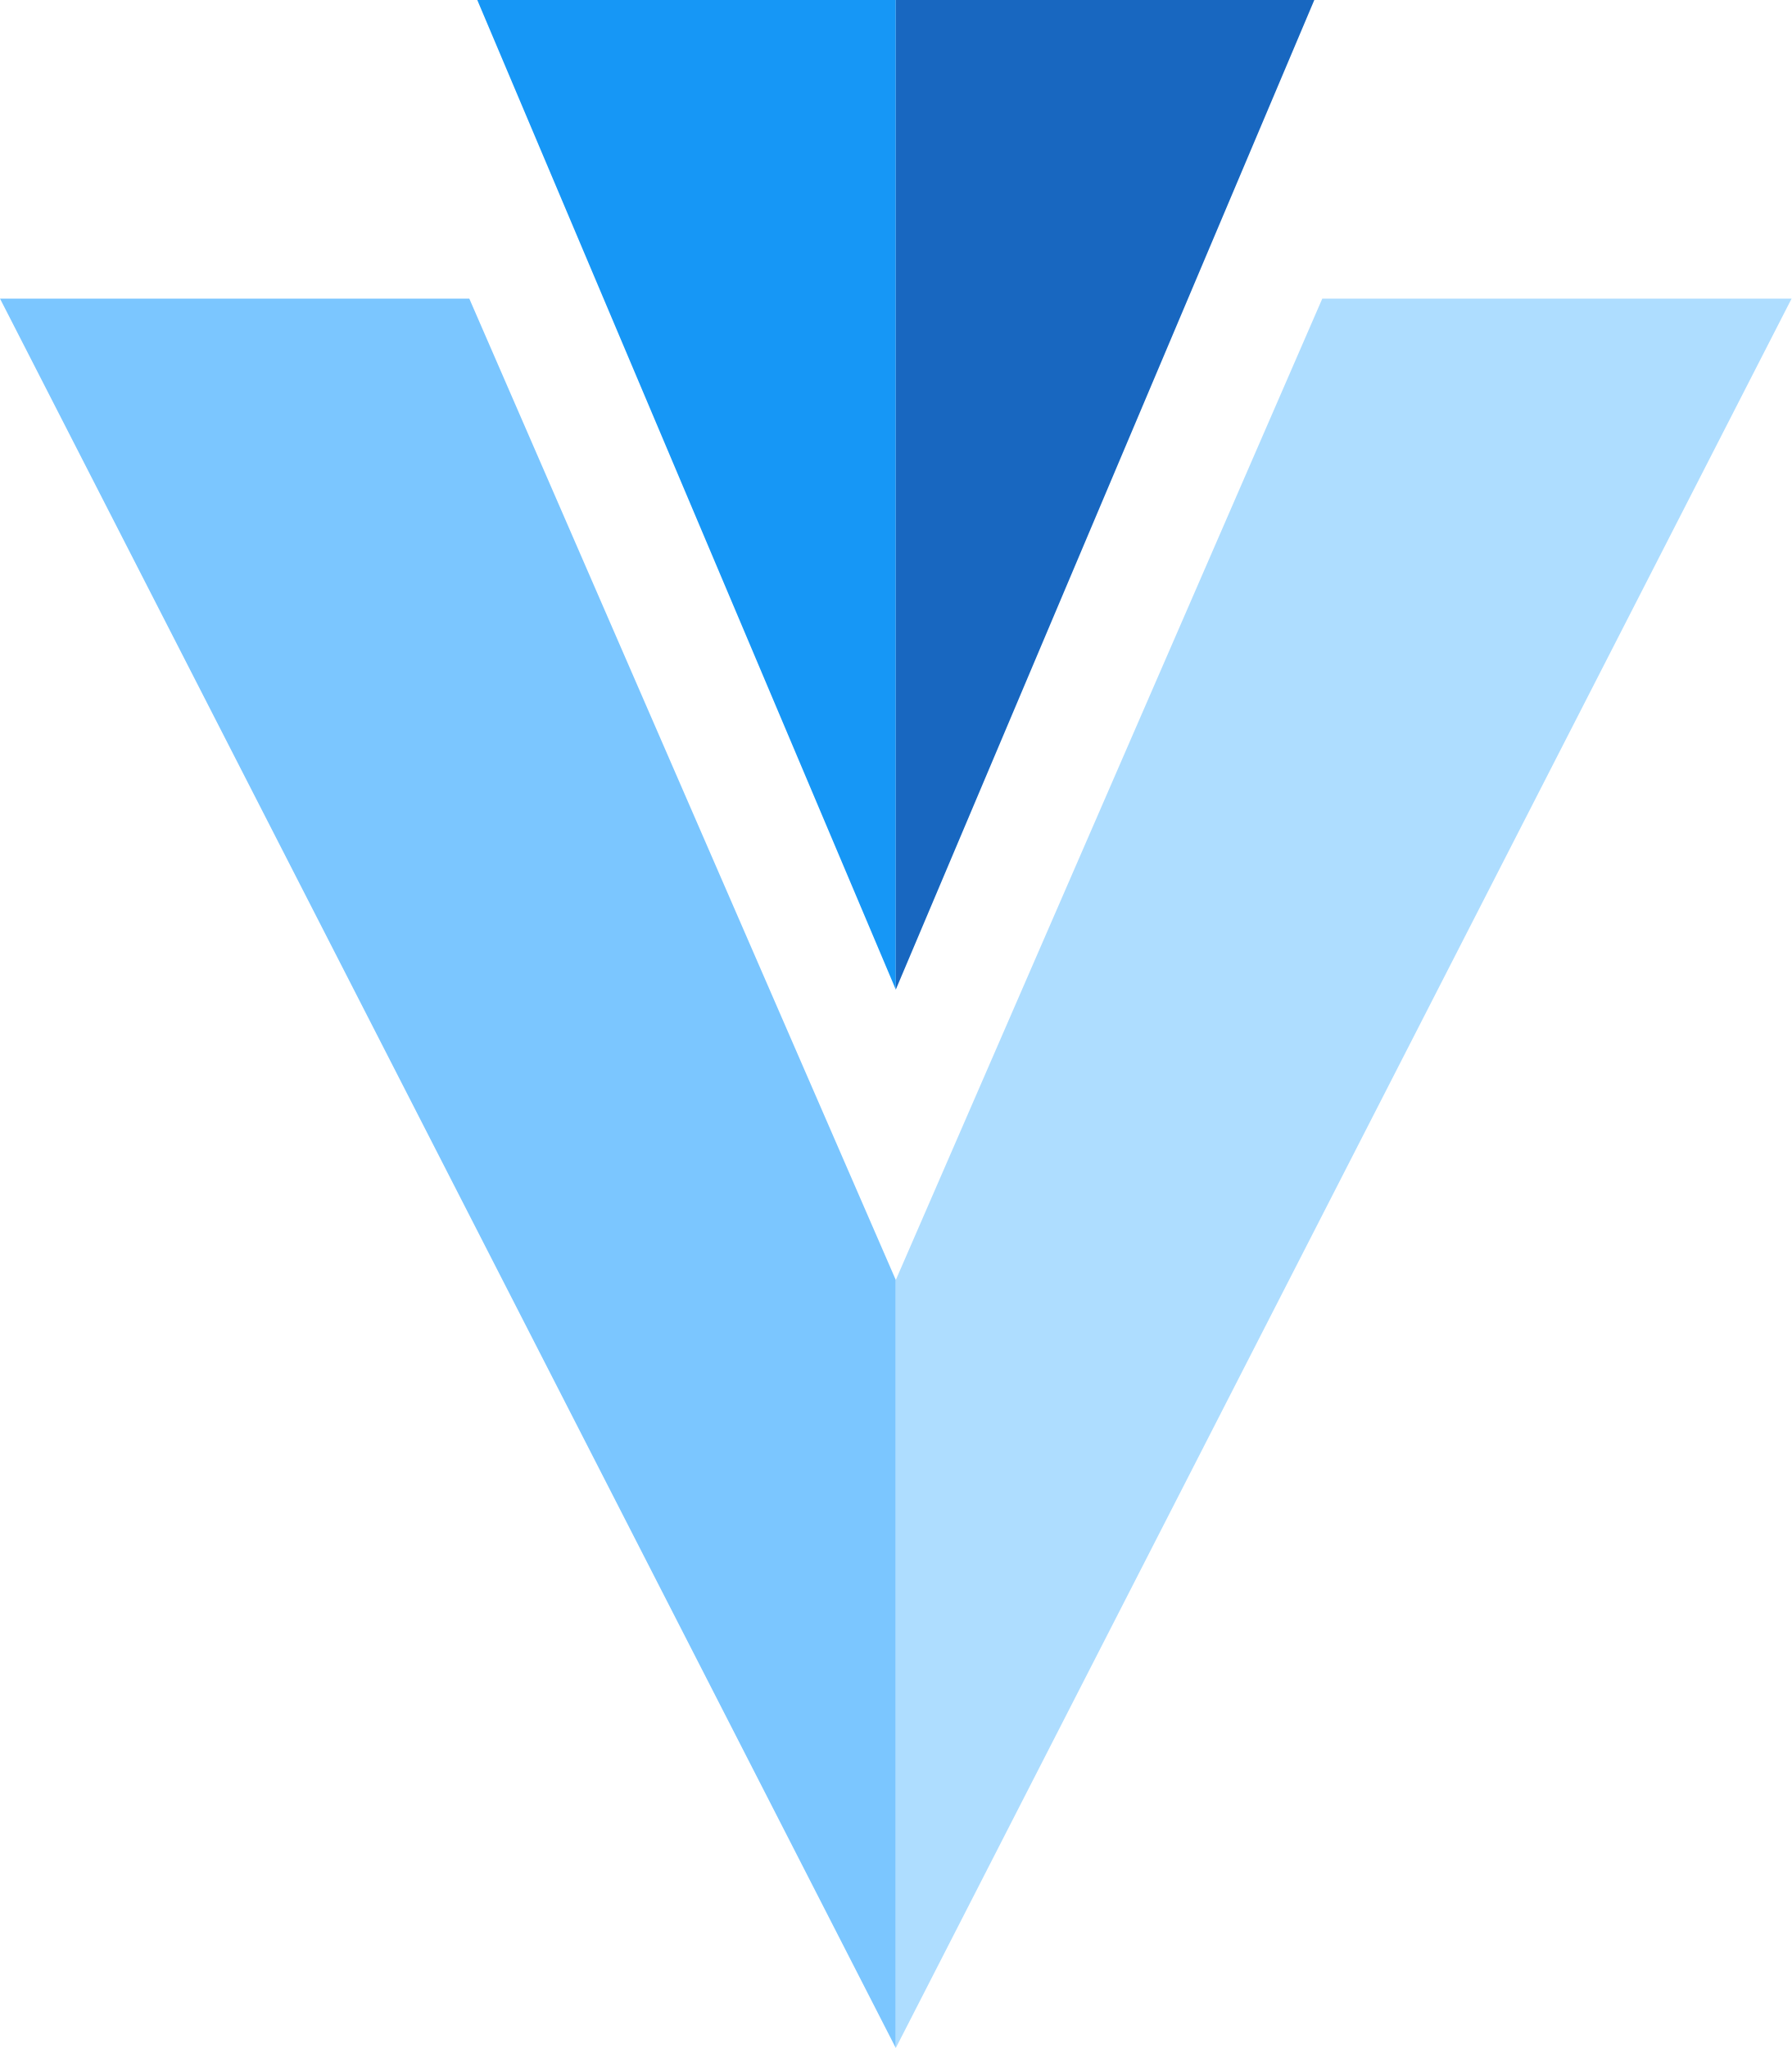
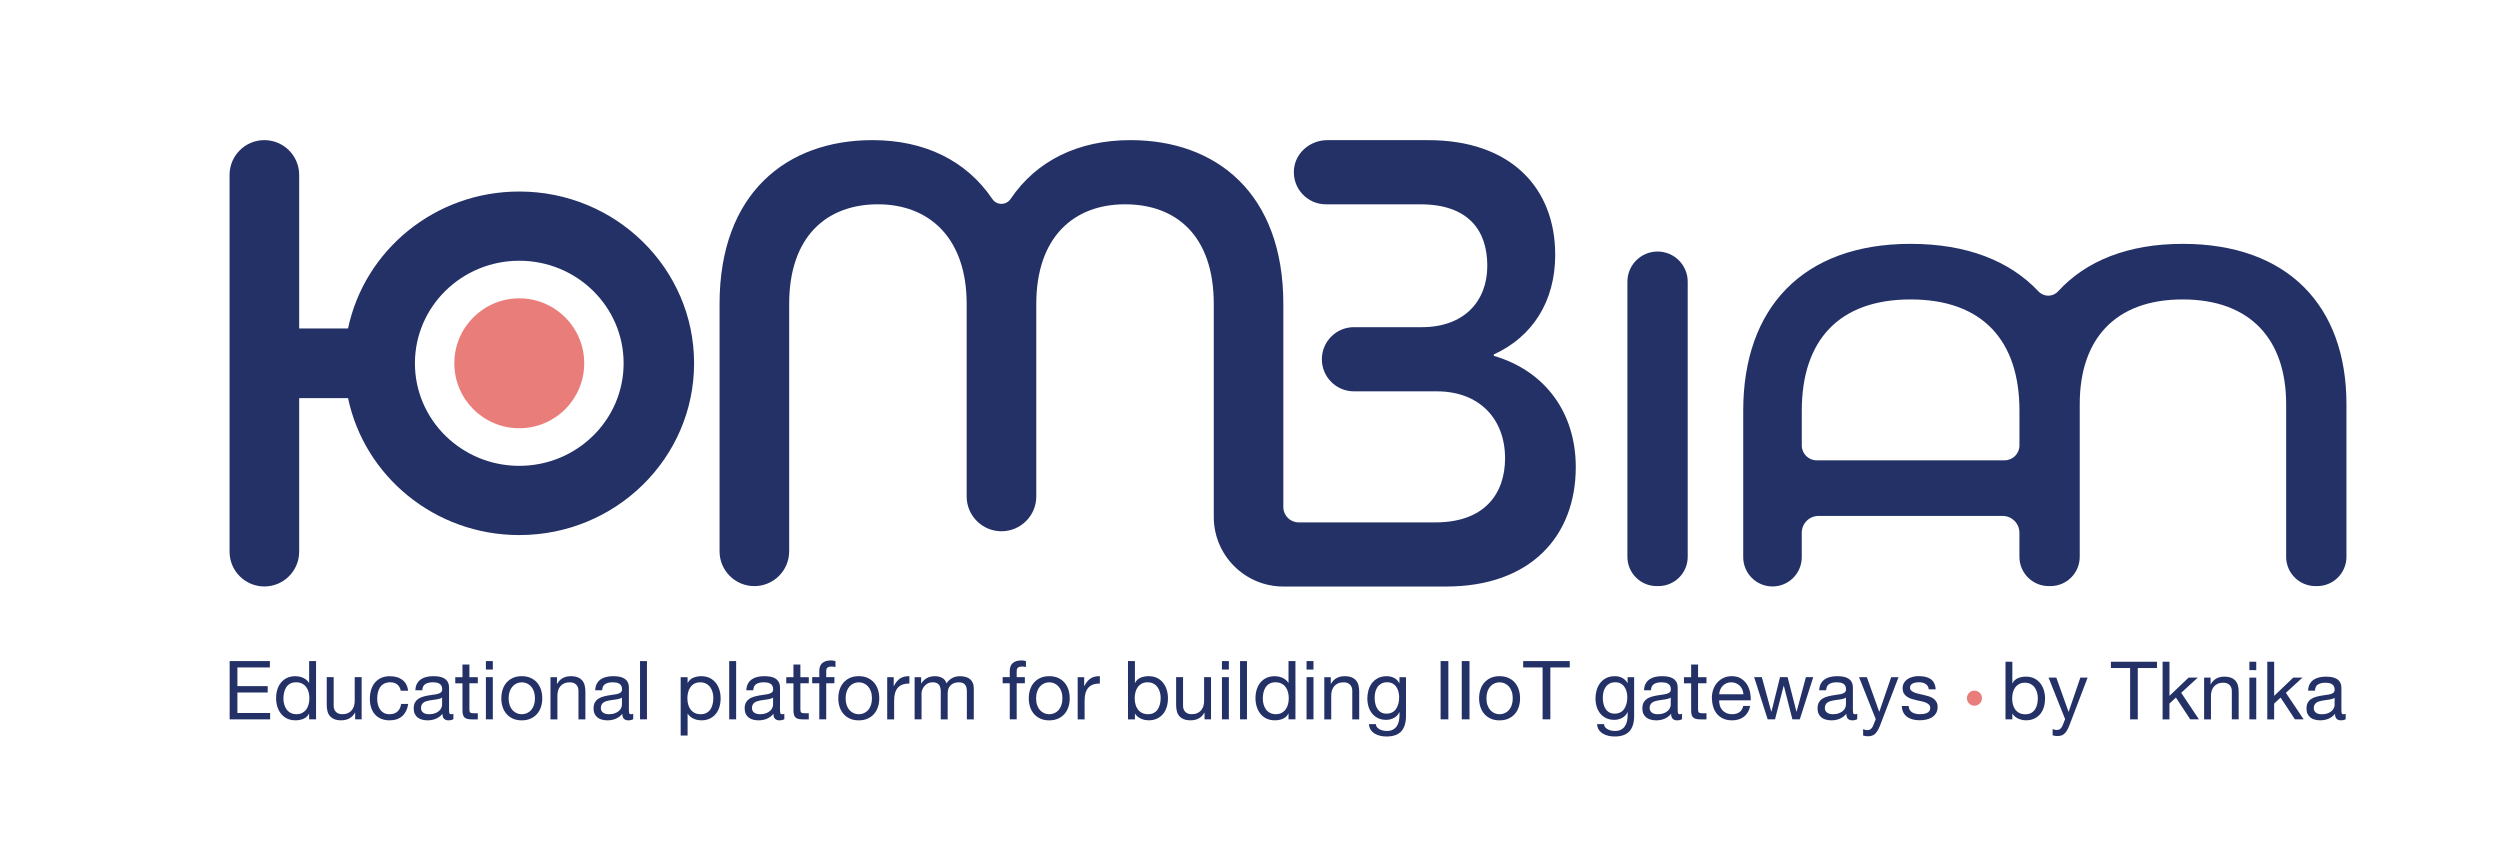
- <svg xmlns="http://www.w3.org/2000/svg" id="Layer_1" data-name="Layer 1" viewBox="0 0 87.5 100">
-   <defs>
-     <style>.cls-1{fill:#1697f6;}.cls-2{fill:#7bc6ff;}.cls-3{fill:#1867c0;}.cls-4{fill:#aeddff;}</style>
-   </defs>
-   <polyline class="cls-1" points="43.75 0 23.31 0 43.75 48.32" />
-   <polygon class="cls-2" points="43.75 62.5 43.75 100 0 14.58 22.92 14.58 43.75 62.5" />
-   <polyline class="cls-3" points="43.75 0 64.19 0 43.75 48.32" />
-   <polygon class="cls-4" points="64.58 14.58 87.5 14.58 43.75 100 43.75 62.5 64.58 14.58" />
+ <svg xmlns="http://www.w3.org/2000/svg" id="Capa_1" viewBox="0 0 1028.51 350.61">
+   <g>
+     <g>
+       <path d="m681.92,103.48h0c6.85,0,12.41,5.56,12.41,12.41v113.19c0,6.65-5.39,12.04-12.04,12.04h-.73c-6.65,0-12.04-5.39-12.04-12.04v-113.19c0-6.85,5.56-12.41,12.41-12.41Z" style="fill:#233167;" />
+       <path d="m897.97,100.32c-22.54,0-39.83,7.04-51.23,19.51-2.19,2.4-5.87,2.43-8.1.06-11.77-12.53-29.47-19.57-52.6-19.57-44.53,0-68.87,26.52-68.87,68.62v60.29c0,6.65,5.39,12.04,12.04,12.04h0c6.65,0,12.04-5.39,12.04-12.04v-10.05c0-3.83,3.1-6.93,6.93-6.93h75.69c3.83,0,6.93,3.1,6.93,6.93v9.9c0,6.65,5.39,12.04,12.04,12.04h.73c6.65,0,12.04-5.39,12.04-12.04v-60.14s0-2.68,0-2.68c0-26.77,14.6-43.07,42.34-43.07s42.58,16.3,42.58,43.07v62.82c0,6.65,5.39,12.04,12.04,12.04h.73c6.65,0,12.04-5.39,12.04-12.04v-62.82c0-40.39-24.09-65.94-67.4-65.94Zm-73.28,89.06h-77.31c-3.38,0-6.12-2.74-6.12-6.12v-14.32c0-28.72,15.09-45.75,44.78-45.75s44.77,17.03,44.77,45.75v14.32c0,3.38-2.74,6.12-6.12,6.12Z" style="fill:#233167;" />
+     </g>
+     <g>
+       <circle cx="213.63" cy="149.46" r="26.72" style="fill:#e97d7a;" />
+       <path d="m213.63,78.79c-34.73,0-63.7,24.19-70.44,56.35h-20.11v-63.17c0-7.91-6.41-14.32-14.32-14.32s-14.32,6.41-14.32,14.32v154.98c0,7.91,6.41,14.32,14.32,14.32s14.32-6.41,14.32-14.32v-63.17h20.11c6.74,32.16,35.71,56.35,70.44,56.35,39.72,0,71.92-31.64,71.92-70.67s-32.2-70.67-71.92-70.67Zm0,112.86c-23.71,0-42.93-18.89-42.93-42.19s19.22-42.19,42.93-42.19,42.93,18.89,42.93,42.19-19.22,42.19-42.93,42.19Z" style="fill:#233167;" />
+     </g>
+     <path d="m614.55,146.38v-.56c16.01-7.3,25.27-21.9,25.27-40.99,0-27.51-18.25-47.17-52.22-47.17h-41.56c-6.9,0-13.06,5.06-13.69,11.94-.72,7.87,5.45,14.46,13.14,14.46h38.88c19.65,0,27.51,10.67,27.51,25.27s-9.54,25.27-26.95,25.27h-27.92c-7.29,0-13.19,5.91-13.19,13.2h0c0,7.29,5.91,13.2,13.19,13.2h34.1c17.69,0,28.08,11.51,28.08,27.52,0,14.6-8.43,26.39-28.64,26.39h-56.29c-3.43,0-6.21-2.74-6.29-6.15v-83.71c0-45.49-27.52-67.4-62.9-67.4-21.42,0-38.64,8.4-49.32,24.21-1.81,2.68-5.7,2.68-7.51,0-10.67-15.81-27.9-24.21-49.31-24.21-35.38,0-62.9,21.9-62.9,67.4v101.76c0,7.91,6.41,14.32,14.32,14.32h0c7.91,0,14.32-6.41,14.32-14.32v-101.76c0-28.08,15.72-41,36.51-41s36.51,13.48,36.51,41v79.19c0,7.91,6.41,14.32,14.32,14.32s14.32-6.41,14.32-14.32v-79.19c0-27.52,15.45-41,36.51-41s36.51,12.92,36.51,41v87.61s0,0,0,0h0c0,15.82,12.82,28.64,28.64,28.64h66.94c34.82,0,53.35-20.78,53.35-49.13,0-22.46-12.64-39.59-33.7-45.77Z" style="fill:#233167;" />
+   </g>
+   <g>
+     <path d="m825.07,272.24h2.82v8.86h.07c.46-.95,1.2-1.64,2.19-2.08s2.09-.65,3.29-.65c1.33,0,2.48.24,3.47.73.98.49,1.8,1.15,2.46,1.98.65.83,1.15,1.79,1.48,2.87.33,1.08.5,2.24.5,3.45s-.16,2.37-.48,3.45c-.32,1.08-.81,2.03-1.46,2.84-.65.81-1.47,1.45-2.46,1.93-.99.48-2.13.71-3.44.71-.44,0-.92-.04-1.43-.13-.51-.09-1.02-.24-1.53-.45-.51-.21-.99-.49-1.44-.83-.45-.34-.84-.77-1.15-1.28h-.07v2.29h-2.82v-23.71Zm12.97,12.63c-.21-.76-.53-1.44-.96-2.04s-.99-1.07-1.66-1.43c-.68-.35-1.47-.53-2.37-.53-.95,0-1.76.19-2.42.56-.66.38-1.21.87-1.63,1.48-.42.61-.73,1.3-.91,2.08-.19.78-.28,1.56-.28,2.36,0,.84.1,1.65.3,2.44.2.79.51,1.48.95,2.08s.99,1.08,1.68,1.44c.69.37,1.52.55,2.49.55s1.76-.19,2.42-.56c.66-.38,1.2-.87,1.59-1.49.4-.62.69-1.33.86-2.12.18-.8.27-1.62.27-2.46,0-.8-.11-1.58-.32-2.34Z" style="fill:#233167;" />
+     <path d="m851.43,298.23c-.33.84-.66,1.55-.98,2.12-.32.58-.67,1.05-1.05,1.41s-.81.63-1.3.8c-.49.17-1.04.25-1.67.25-.33,0-.67-.02-1-.07-.33-.04-.66-.12-.97-.23v-2.59c.27.09.54.18.81.27.28.09.56.13.85.13.58,0,1.04-.13,1.39-.4.35-.27.66-.65.93-1.16l1.16-2.92-6.81-17.07h3.19l5.01,14.04h.07l4.81-14.04h2.99l-7.44,19.46Z" style="fill:#233167;" />
+     <path d="m876.33,274.83h-7.9v-2.59h18.96v2.59h-7.9v21.12h-3.15v-21.12Z" style="fill:#233167;" />
+     <path d="m889.71,272.24h2.82v14.04l7.84-7.5h3.79l-6.81,6.24,7.3,10.92h-3.59l-5.88-8.96-2.66,2.46v6.51h-2.82v-23.71Z" style="fill:#233167;" />
+     <path d="m906.78,278.78h2.66v2.72h.07c.6-1.06,1.37-1.85,2.31-2.36.94-.51,2.03-.76,3.27-.76,1.13,0,2.07.16,2.82.46.75.31,1.36.74,1.83,1.29.46.55.79,1.21.98,1.98.19.76.28,1.61.28,2.54v11.29h-2.82v-11.62c0-1.06-.31-1.9-.93-2.52-.62-.62-1.47-.93-2.56-.93-.86,0-1.61.13-2.24.4s-1.16.64-1.58,1.13c-.42.49-.74,1.06-.95,1.71-.21.65-.32,1.37-.32,2.14v9.7h-2.82v-17.17Z" style="fill:#233167;" />
+     <path d="m928.23,275.69h-2.82v-3.45h2.82v3.45Zm-2.82,3.09h2.82v17.17h-2.82v-17.17Z" style="fill:#233167;" />
+     <path d="m932.78,272.24h2.82v14.04l7.84-7.5h3.79l-6.81,6.24,7.3,10.92h-3.59l-5.88-8.96-2.66,2.46v6.51h-2.82v-23.71Z" style="fill:#233167;" />
+     <path d="m965.05,295.88c-.51.31-1.18.46-2.03.46-.73,0-1.31-.21-1.74-.63s-.65-1.1-.65-2.03c-.78.93-1.68,1.61-2.71,2.03s-2.14.63-3.34.63c-.78,0-1.51-.09-2.21-.27s-1.3-.46-1.81-.85c-.51-.39-.91-.89-1.21-1.49-.3-.61-.45-1.34-.45-2.21,0-.97.17-1.77.5-2.39.33-.62.77-1.12,1.31-1.49.54-.38,1.16-.67,1.86-.88.7-.21,1.41-.38,2.14-.51.77-.15,1.51-.27,2.21-.35.7-.08,1.31-.19,1.84-.33.53-.14.95-.35,1.26-.63.31-.28.46-.68.46-1.21,0-.62-.12-1.12-.35-1.49-.23-.38-.53-.66-.9-.86s-.78-.33-1.23-.4c-.45-.07-.9-.1-1.34-.1-1.2,0-2.19.23-2.99.68-.8.45-1.23,1.31-1.29,2.57h-2.82c.04-1.06.27-1.96.66-2.69s.93-1.32,1.59-1.78c.66-.45,1.43-.78,2.29-.98s1.77-.3,2.72-.3c.77,0,1.54.06,2.31.17.76.11,1.46.34,2.08.68.62.34,1.12.82,1.49,1.44.38.62.56,1.43.56,2.42v8.83c0,.66.04,1.15.12,1.46.08.31.34.46.78.46.27,0,.55-.05.86-.17v2.19Zm-4.58-8.8c-.27.2-.6.35-1,.46-.4.11-.82.2-1.26.28-.44.08-.91.14-1.41.2-.5.06-.98.13-1.44.22-.46.09-.91.2-1.33.33-.42.13-.79.32-1.1.55-.31.23-.56.53-.75.88-.19.35-.28.8-.28,1.33,0,.46.09.86.28,1.18.19.32.43.58.73.78s.65.34,1.05.43c.4.09.82.13,1.26.13.93,0,1.73-.13,2.39-.38.66-.25,1.21-.58,1.63-.96.42-.39.73-.81.93-1.26.2-.45.3-.88.3-1.28v-2.89Z" style="fill:#233167;" />
+   </g>
+   <circle cx="812.29" cy="287.23" r="3.1" style="fill:#e97d7a;" />
+   <g>
+     <path d="m94.48,271.97h16.55v2.62h-13.36v7.69h12.46v2.62h-12.46v8.43h13.46v2.62h-16.65v-23.97Z" style="fill:#233167;" />
+     <path d="m130.03,295.94h-2.85v-2.35h-.07c-.47.96-1.21,1.66-2.22,2.1-1.01.44-2.12.65-3.32.65-1.34,0-2.51-.25-3.51-.74-1-.49-1.82-1.16-2.48-2s-1.16-1.81-1.49-2.9c-.34-1.1-.5-2.26-.5-3.49s.16-2.39.49-3.47c.32-1.09.82-2.04,1.48-2.87.66-.83,1.49-1.48,2.48-1.96,1-.48,2.15-.72,3.47-.72.45,0,.93.05,1.44.13.51.09,1.03.24,1.54.45.51.21,1,.49,1.46.84.46.35.84.78,1.16,1.29h.07v-8.93h2.85v23.97Zm-13.11-6.16c.21.77.54,1.46.97,2.06s1,1.09,1.68,1.44c.68.36,1.48.54,2.4.54s1.78-.19,2.45-.57c.67-.38,1.22-.88,1.65-1.49.42-.62.73-1.31.92-2.1.19-.78.29-1.58.29-2.38,0-.85-.1-1.67-.3-2.47-.2-.79-.52-1.49-.96-2.1s-1-1.09-1.7-1.46c-.69-.37-1.53-.55-2.52-.55s-1.81.19-2.47.57c-.66.38-1.19.88-1.59,1.51-.4.63-.69,1.34-.87,2.15-.18.81-.27,1.63-.27,2.48,0,.81.11,1.59.32,2.37Z" style="fill:#233167;" />
+     <path d="m148.8,295.94h-2.69v-2.75h-.07c-.6,1.07-1.38,1.87-2.33,2.38-.95.51-2.05.77-3.31.77-1.14,0-2.09-.16-2.85-.47s-1.38-.75-1.85-1.31c-.47-.56-.8-1.23-.99-2-.19-.77-.29-1.63-.29-2.57v-11.41h2.85v11.75c0,1.07.31,1.93.94,2.55.63.63,1.49.94,2.58.94.87,0,1.63-.13,2.27-.4s1.17-.65,1.59-1.14c.42-.49.74-1.07.96-1.73.21-.66.32-1.38.32-2.17v-9.8h2.85v17.36Z" style="fill:#233167;" />
+     <path d="m164.88,284.16c-.22-1.1-.7-1.95-1.43-2.55s-1.68-.91-2.87-.91c-1.03,0-1.89.19-2.58.57-.69.38-1.25.88-1.66,1.51-.42.63-.71,1.35-.89,2.17-.18.82-.27,1.66-.27,2.53,0,.81.09,1.59.29,2.35.19.76.49,1.44.89,2.03.4.59.92,1.07,1.56,1.43.64.36,1.42.54,2.33.54,1.39,0,2.48-.37,3.29-1.12.81-.75,1.3-1.78,1.48-3.11h2.92c-.31,2.13-1.12,3.78-2.42,4.97-1.3,1.19-3.04,1.78-5.24,1.78-1.32,0-2.49-.22-3.51-.65-1.02-.44-1.87-1.05-2.55-1.83-.68-.78-1.2-1.72-1.54-2.8-.35-1.09-.52-2.28-.52-3.58s.17-2.51.5-3.64c.34-1.13.85-2.11,1.53-2.95.69-.84,1.54-1.5,2.56-1.98,1.02-.48,2.23-.72,3.62-.72.99,0,1.92.12,2.78.35.87.23,1.64.6,2.31,1.09.67.49,1.22,1.11,1.63,1.86.42.75.68,1.64.79,2.67h-3.02Z" style="fill:#233167;" />
+     <path d="m186.5,295.88c-.52.31-1.2.47-2.05.47-.74,0-1.33-.21-1.76-.64-.44-.42-.65-1.11-.65-2.05-.78.94-1.7,1.62-2.74,2.05-1.04.43-2.17.64-3.37.64-.78,0-1.53-.09-2.23-.27s-1.32-.46-1.83-.86c-.51-.39-.92-.9-1.22-1.51-.3-.62-.45-1.36-.45-2.23,0-.98.17-1.79.5-2.42.34-.63.78-1.13,1.33-1.51.55-.38,1.17-.68,1.88-.89.71-.21,1.43-.39,2.17-.52.78-.16,1.53-.27,2.23-.35.71-.08,1.33-.19,1.86-.34.54-.15.96-.36,1.28-.64.31-.28.47-.69.47-1.23,0-.63-.12-1.13-.35-1.51-.23-.38-.54-.67-.91-.87s-.78-.34-1.24-.4-.91-.1-1.36-.1c-1.21,0-2.22.23-3.02.69-.81.46-1.24,1.33-1.31,2.6h-2.85c.04-1.07.27-1.98.67-2.72.4-.74.94-1.34,1.61-1.8.67-.46,1.44-.79,2.32-.99s1.79-.3,2.75-.3c.78,0,1.56.06,2.33.17.77.11,1.47.34,2.1.69.63.35,1.13.83,1.51,1.46.38.63.57,1.44.57,2.45v8.93c0,.67.04,1.16.12,1.48.08.31.34.47.79.47.27,0,.56-.06.87-.17v2.22Zm-4.63-8.9c-.27.2-.6.36-1.01.47-.4.11-.83.21-1.28.29-.45.08-.92.15-1.43.2-.5.06-.99.13-1.46.22-.47.09-.92.2-1.34.34-.43.13-.79.32-1.11.55s-.57.53-.75.89c-.19.36-.29.81-.29,1.34,0,.47.09.87.29,1.19.19.32.44.59.74.79s.65.35,1.06.44c.4.09.83.13,1.28.13.94,0,1.75-.13,2.42-.39.67-.26,1.22-.58,1.65-.97.42-.39.74-.82.94-1.28.2-.46.3-.89.3-1.29v-2.92Z" style="fill:#233167;" />
+     <path d="m193.11,278.59h3.46v2.52h-3.46v10.78c0,.34.03.6.08.81.06.2.16.36.32.47.16.11.38.18.66.22.28.03.64.05,1.09.05h1.31v2.52h-2.18c-.74,0-1.37-.05-1.9-.15-.53-.1-.95-.29-1.28-.55s-.57-.65-.72-1.14c-.16-.49-.23-1.14-.23-1.95v-11.05h-2.96v-2.52h2.96v-5.2h2.85v5.2Z" style="fill:#233167;" />
+     <path d="m202.75,275.46h-2.85v-3.49h2.85v3.49Zm-2.85,3.12h2.85v17.36h-2.85v-17.36Z" style="fill:#233167;" />
+     <path d="m206.78,283.71c.36-1.11.89-2.07,1.61-2.89.72-.82,1.59-1.46,2.63-1.93,1.04-.47,2.25-.71,3.64-.71s2.57.24,3.63.71c1.05.47,1.94,1.11,2.65,1.93.72.82,1.25,1.78,1.61,2.89.36,1.11.54,2.3.54,3.58s-.18,2.46-.54,3.56c-.36,1.1-.9,2.05-1.61,2.87-.72.82-1.6,1.46-2.65,1.93-1.05.47-2.26.71-3.63.71s-2.6-.23-3.64-.71c-1.04-.47-1.92-1.11-2.63-1.93-.72-.82-1.25-1.77-1.61-2.87-.36-1.1-.54-2.28-.54-3.56s.18-2.47.54-3.58Zm2.9,6.38c.28.82.67,1.5,1.16,2.05.49.55,1.07.97,1.73,1.26.66.29,1.36.44,2.1.44s1.44-.15,2.1-.44c.66-.29,1.24-.71,1.73-1.26.49-.55.88-1.23,1.16-2.05.28-.82.42-1.75.42-2.8s-.14-1.99-.42-2.8c-.28-.82-.67-1.5-1.16-2.06-.49-.56-1.07-.98-1.73-1.28-.66-.29-1.36-.44-2.1-.44s-1.44.15-2.1.44c-.66.29-1.24.72-1.73,1.28-.49.56-.88,1.25-1.16,2.06-.28.82-.42,1.75-.42,2.8s.14,1.99.42,2.8Z" style="fill:#233167;" />
+     <path d="m226.45,278.59h2.69v2.75h.07c.6-1.07,1.38-1.87,2.33-2.38.95-.51,2.05-.77,3.31-.77,1.14,0,2.09.16,2.85.47.76.31,1.38.75,1.85,1.31.47.56.8,1.23.99,2,.19.77.29,1.63.29,2.57v11.41h-2.85v-11.75c0-1.07-.31-1.92-.94-2.55-.63-.63-1.49-.94-2.58-.94-.87,0-1.63.13-2.27.4-.64.27-1.17.65-1.59,1.14-.43.49-.75,1.07-.96,1.73-.21.66-.32,1.38-.32,2.17v9.8h-2.85v-17.36Z" style="fill:#233167;" />
+     <path d="m260.49,295.88c-.52.31-1.2.47-2.05.47-.74,0-1.33-.21-1.76-.64-.44-.42-.65-1.11-.65-2.05-.78.94-1.7,1.62-2.74,2.05-1.04.43-2.17.64-3.37.64-.78,0-1.53-.09-2.23-.27s-1.32-.46-1.83-.86c-.51-.39-.92-.9-1.22-1.51-.3-.62-.45-1.36-.45-2.23,0-.98.17-1.79.5-2.42.34-.63.78-1.13,1.33-1.51.55-.38,1.17-.68,1.88-.89.71-.21,1.43-.39,2.17-.52.78-.16,1.53-.27,2.23-.35.71-.08,1.33-.19,1.86-.34.54-.15.96-.36,1.28-.64.31-.28.47-.69.47-1.23,0-.63-.12-1.13-.35-1.51-.23-.38-.54-.67-.91-.87s-.78-.34-1.24-.4-.91-.1-1.36-.1c-1.21,0-2.22.23-3.02.69-.81.46-1.24,1.33-1.31,2.6h-2.85c.04-1.07.27-1.98.67-2.72.4-.74.94-1.34,1.61-1.8.67-.46,1.44-.79,2.32-.99s1.79-.3,2.75-.3c.78,0,1.56.06,2.33.17.77.11,1.47.34,2.1.69.63.35,1.13.83,1.51,1.46.38.63.57,1.44.57,2.45v8.93c0,.67.04,1.16.12,1.48.08.31.34.47.79.47.27,0,.56-.06.87-.17v2.22Zm-4.63-8.9c-.27.2-.6.36-1.01.47-.4.11-.83.21-1.28.29-.45.08-.92.15-1.43.2-.5.06-.99.13-1.46.22-.47.09-.92.2-1.34.34-.43.13-.79.32-1.11.55s-.57.53-.75.89c-.19.36-.29.81-.29,1.34,0,.47.09.87.29,1.19.19.32.44.59.74.79s.65.35,1.06.44c.4.09.83.13,1.28.13.94,0,1.75-.13,2.42-.39.67-.26,1.22-.58,1.65-.97.42-.39.74-.82.94-1.28.2-.46.3-.89.3-1.29v-2.92Z" style="fill:#233167;" />
+     <path d="m263.31,271.97h2.85v23.97h-2.85v-23.97Z" style="fill:#233167;" />
+     <path d="m280.03,278.59h2.85v2.35h.07c.47-.96,1.21-1.66,2.22-2.1,1.01-.44,2.12-.65,3.32-.65,1.34,0,2.51.25,3.51.74,1,.49,1.82,1.16,2.48,2,.66.84,1.16,1.81,1.49,2.9.34,1.1.5,2.26.5,3.49s-.16,2.4-.49,3.49c-.33,1.1-.82,2.05-1.48,2.87-.66.82-1.49,1.47-2.48,1.95-1,.48-2.15.72-3.47.72-.45,0-.93-.05-1.44-.13-.52-.09-1.03-.24-1.54-.45s-1-.49-1.46-.84c-.46-.35-.84-.78-1.16-1.29h-.07v8.96h-2.85v-24Zm13.11,6.16c-.21-.77-.54-1.46-.97-2.06-.44-.6-1-1.09-1.68-1.44-.68-.36-1.48-.54-2.4-.54-.96,0-1.78.19-2.45.57-.67.38-1.22.88-1.64,1.49-.43.62-.73,1.31-.92,2.1-.19.78-.29,1.58-.29,2.38,0,.85.1,1.67.3,2.47.2.79.52,1.49.96,2.1.44.6,1,1.09,1.7,1.46s1.53.55,2.52.55,1.78-.19,2.45-.57c.67-.38,1.21-.88,1.61-1.51.4-.63.69-1.34.87-2.15.18-.81.27-1.63.27-2.48,0-.81-.11-1.59-.32-2.37Z" style="fill:#233167;" />
+     <path d="m300,271.97h2.85v23.97h-2.85v-23.97Z" style="fill:#233167;" />
+     <path d="m322.66,295.88c-.52.31-1.2.47-2.05.47-.74,0-1.33-.21-1.76-.64-.44-.42-.65-1.11-.65-2.05-.78.94-1.7,1.62-2.74,2.05-1.04.43-2.17.64-3.37.64-.78,0-1.53-.09-2.23-.27s-1.32-.46-1.83-.86c-.51-.39-.92-.9-1.22-1.51-.3-.62-.45-1.36-.45-2.23,0-.98.17-1.79.5-2.42.34-.63.78-1.13,1.33-1.51.55-.38,1.17-.68,1.88-.89.71-.21,1.43-.39,2.17-.52.78-.16,1.53-.27,2.23-.35.71-.08,1.33-.19,1.86-.34.54-.15.96-.36,1.28-.64.31-.28.47-.69.47-1.23,0-.63-.12-1.13-.35-1.51-.23-.38-.54-.67-.91-.87s-.78-.34-1.24-.4-.91-.1-1.36-.1c-1.21,0-2.22.23-3.02.69-.81.46-1.24,1.33-1.31,2.6h-2.85c.04-1.07.27-1.98.67-2.72.4-.74.94-1.34,1.61-1.8.67-.46,1.44-.79,2.32-.99s1.79-.3,2.75-.3c.78,0,1.56.06,2.33.17.77.11,1.47.34,2.1.69.63.35,1.13.83,1.51,1.46.38.63.57,1.44.57,2.45v8.93c0,.67.04,1.16.12,1.48.08.31.34.47.79.47.27,0,.56-.06.87-.17v2.22Zm-4.63-8.9c-.27.2-.6.36-1.01.47-.4.11-.83.21-1.28.29-.45.08-.92.15-1.43.2-.5.06-.99.13-1.46.22-.47.09-.92.2-1.34.34-.43.13-.79.32-1.11.55s-.57.53-.75.89c-.19.36-.29.81-.29,1.34,0,.47.09.87.29,1.19.19.32.44.59.74.79s.65.35,1.06.44c.4.09.83.13,1.28.13.94,0,1.75-.13,2.42-.39.67-.26,1.22-.58,1.65-.97.42-.39.74-.82.94-1.28.2-.46.3-.89.3-1.29v-2.92Z" style="fill:#233167;" />
+     <path d="m329.28,278.59h3.46v2.52h-3.46v10.78c0,.34.03.6.08.81.06.2.16.36.32.47.16.11.38.18.66.22.28.03.64.05,1.09.05h1.31v2.52h-2.18c-.74,0-1.37-.05-1.9-.15-.53-.1-.95-.29-1.28-.55s-.57-.65-.72-1.14c-.16-.49-.23-1.14-.23-1.95v-11.05h-2.96v-2.52h2.96v-5.2h2.85v5.2Z" style="fill:#233167;" />
+     <path d="m337.06,281.1h-2.92v-2.52h2.92v-2.58c0-1.41.41-2.48,1.23-3.21.82-.73,2.01-1.09,3.58-1.09.27,0,.58.02.92.07.35.05.65.11.92.2v2.48c-.25-.09-.51-.15-.81-.18-.29-.03-.56-.05-.81-.05-.69,0-1.23.13-1.61.4-.38.27-.57.78-.57,1.54v2.42h3.36v2.52h-3.36v14.84h-2.85v-14.84Z" style="fill:#233167;" />
+     <path d="m345.42,283.71c.36-1.11.89-2.07,1.61-2.89.72-.82,1.59-1.46,2.63-1.93,1.04-.47,2.25-.71,3.64-.71s2.57.24,3.63.71c1.05.47,1.94,1.11,2.65,1.93.72.82,1.25,1.78,1.61,2.89.36,1.11.54,2.3.54,3.58s-.18,2.46-.54,3.56c-.36,1.1-.9,2.05-1.61,2.87-.72.82-1.6,1.46-2.65,1.93-1.05.47-2.26.71-3.63.71s-2.6-.23-3.64-.71c-1.04-.47-1.92-1.11-2.63-1.93-.72-.82-1.25-1.77-1.61-2.87-.36-1.1-.54-2.28-.54-3.56s.18-2.47.54-3.58Zm2.9,6.38c.28.82.67,1.5,1.16,2.05.49.55,1.07.97,1.73,1.26.66.29,1.36.44,2.1.44s1.44-.15,2.1-.44c.66-.29,1.24-.71,1.73-1.26.49-.55.88-1.23,1.16-2.05.28-.82.42-1.75.42-2.8s-.14-1.99-.42-2.8c-.28-.82-.67-1.5-1.16-2.06-.49-.56-1.07-.98-1.73-1.28-.66-.29-1.36-.44-2.1-.44s-1.44.15-2.1.44c-.66.29-1.24.72-1.73,1.28-.49.56-.88,1.25-1.16,2.06-.28.82-.42,1.75-.42,2.8s.14,1.99.42,2.8Z" style="fill:#233167;" />
+     <path d="m364.99,278.59h2.69v3.66h.07c.69-1.41,1.54-2.45,2.55-3.12,1.01-.67,2.28-.98,3.83-.94v3.02c-1.14,0-2.12.16-2.92.47-.81.31-1.46.77-1.95,1.38s-.85,1.34-1.07,2.22c-.22.87-.34,1.86-.34,2.95v7.72h-2.85v-17.36Z" style="fill:#233167;" />
+     <path d="m376.27,278.59h2.69v2.55h.07c1.3-1.97,3.17-2.95,5.61-2.95,1.07,0,2.05.22,2.92.67.87.45,1.49,1.21,1.85,2.28.58-.94,1.35-1.67,2.32-2.18.96-.51,2-.77,3.12-.77.87,0,1.66.1,2.37.29.71.19,1.31.49,1.81.89.5.4.89.92,1.17,1.56.28.64.42,1.4.42,2.3v12.72h-2.85v-11.38c0-.54-.04-1.04-.13-1.51-.09-.47-.26-.88-.5-1.23-.25-.35-.59-.62-1.02-.82s-1-.3-1.7-.3c-1.39,0-2.49.4-3.31,1.21-.82.81-1.23,1.88-1.23,3.22v10.81h-2.85v-11.38c0-.56-.05-1.07-.15-1.54s-.27-.88-.52-1.23c-.25-.35-.58-.62-1.01-.81-.43-.19-.95-.29-1.58-.29-.85,0-1.57.17-2.15.5s-1.06.74-1.43,1.21-.64.96-.81,1.46c-.17.5-.25.92-.25,1.26v10.81h-2.85v-17.36Z" style="fill:#233167;" />
+     <path d="m415.42,281.1h-2.92v-2.52h2.92v-2.58c0-1.41.41-2.48,1.23-3.21.82-.73,2.01-1.09,3.58-1.09.27,0,.58.02.92.07.35.05.65.11.92.2v2.48c-.25-.09-.51-.15-.81-.18-.29-.03-.56-.05-.81-.05-.69,0-1.23.13-1.61.4-.38.27-.57.78-.57,1.54v2.42h3.36v2.52h-3.36v14.84h-2.85v-14.84Z" style="fill:#233167;" />
+     <path d="m423.78,283.71c.36-1.11.89-2.07,1.61-2.89.72-.82,1.59-1.46,2.63-1.93,1.04-.47,2.25-.71,3.64-.71s2.57.24,3.63.71c1.05.47,1.94,1.11,2.65,1.93.72.82,1.25,1.78,1.61,2.89.36,1.11.54,2.3.54,3.58s-.18,2.46-.54,3.56c-.36,1.1-.9,2.05-1.61,2.87-.72.82-1.6,1.46-2.65,1.93-1.05.47-2.26.71-3.63.71s-2.6-.23-3.64-.71c-1.04-.47-1.92-1.11-2.63-1.93-.72-.82-1.25-1.77-1.61-2.87-.36-1.1-.54-2.28-.54-3.56s.18-2.47.54-3.58Zm2.9,6.38c.28.82.67,1.5,1.16,2.05.49.55,1.07.97,1.73,1.26.66.29,1.36.44,2.1.44s1.44-.15,2.1-.44c.66-.29,1.24-.71,1.73-1.26.49-.55.88-1.23,1.16-2.05.28-.82.42-1.75.42-2.8s-.14-1.99-.42-2.8c-.28-.82-.67-1.5-1.16-2.06-.49-.56-1.07-.98-1.73-1.28-.66-.29-1.36-.44-2.1-.44s-1.44.15-2.1.44c-.66.29-1.24.72-1.73,1.28-.49.56-.88,1.25-1.16,2.06-.28.82-.42,1.75-.42,2.8s.14,1.99.42,2.8Z" style="fill:#233167;" />
+     <path d="m443.35,278.59h2.69v3.66h.07c.69-1.41,1.54-2.45,2.55-3.12,1.01-.67,2.28-.98,3.83-.94v3.02c-1.14,0-2.12.16-2.92.47-.81.31-1.46.77-1.95,1.38s-.85,1.34-1.07,2.22c-.22.87-.34,1.86-.34,2.95v7.72h-2.85v-17.36Z" style="fill:#233167;" />
+     <path d="m464.06,271.97h2.85v8.96h.07c.47-.96,1.21-1.66,2.22-2.1,1.01-.44,2.12-.65,3.32-.65,1.34,0,2.51.25,3.51.74,1,.49,1.82,1.16,2.48,2,.66.84,1.16,1.81,1.49,2.9.34,1.1.5,2.26.5,3.49s-.16,2.4-.49,3.49c-.33,1.1-.82,2.05-1.48,2.87-.66.82-1.49,1.47-2.48,1.95-1,.48-2.15.72-3.47.72-.45,0-.93-.05-1.44-.13-.52-.09-1.03-.24-1.54-.45s-1-.49-1.46-.84c-.46-.35-.84-.78-1.16-1.29h-.07v2.32h-2.85v-23.97Zm13.11,12.77c-.21-.77-.54-1.46-.97-2.06-.44-.6-1-1.09-1.68-1.44-.68-.36-1.48-.54-2.4-.54-.96,0-1.78.19-2.45.57-.67.38-1.22.88-1.64,1.49-.43.62-.73,1.31-.92,2.1-.19.78-.29,1.58-.29,2.38,0,.85.1,1.67.3,2.47.2.79.52,1.49.96,2.1.44.6,1,1.09,1.7,1.46s1.53.55,2.52.55,1.78-.19,2.45-.57c.67-.38,1.21-.88,1.61-1.51.4-.63.69-1.34.87-2.15.18-.81.27-1.63.27-2.48,0-.81-.11-1.59-.32-2.37Z" style="fill:#233167;" />
+     <path d="m498.24,295.94h-2.69v-2.75h-.07c-.6,1.07-1.38,1.87-2.33,2.38-.95.51-2.05.77-3.31.77-1.14,0-2.09-.16-2.85-.47s-1.38-.75-1.85-1.31c-.47-.56-.8-1.23-.99-2-.19-.77-.29-1.63-.29-2.57v-11.41h2.85v11.75c0,1.07.31,1.93.94,2.55.63.63,1.49.94,2.58.94.87,0,1.63-.13,2.27-.4s1.17-.65,1.59-1.14c.42-.49.74-1.07.96-1.73.21-.66.32-1.38.32-2.17v-9.8h2.85v17.36Z" style="fill:#233167;" />
+     <path d="m505.56,275.46h-2.85v-3.49h2.85v3.49Zm-2.85,3.12h2.85v17.36h-2.85v-17.36Z" style="fill:#233167;" />
+     <path d="m510.16,271.97h2.85v23.97h-2.85v-23.97Z" style="fill:#233167;" />
+     <path d="m532.95,295.94h-2.85v-2.35h-.07c-.47.96-1.21,1.66-2.22,2.1-1.01.44-2.12.65-3.32.65-1.34,0-2.51-.25-3.51-.74-1-.49-1.82-1.16-2.48-2s-1.16-1.81-1.49-2.9c-.34-1.1-.5-2.26-.5-3.49s.16-2.39.49-3.47c.32-1.09.82-2.04,1.48-2.87.66-.83,1.49-1.48,2.48-1.96,1-.48,2.15-.72,3.47-.72.45,0,.93.05,1.44.13.51.09,1.03.24,1.54.45.51.21,1,.49,1.46.84.46.35.84.78,1.16,1.29h.07v-8.93h2.85v23.97Zm-13.11-6.16c.21.77.54,1.46.97,2.06s1,1.09,1.68,1.44c.68.36,1.48.54,2.4.54s1.78-.19,2.45-.57c.67-.38,1.22-.88,1.65-1.49.42-.62.73-1.31.92-2.1.19-.78.29-1.58.29-2.38,0-.85-.1-1.67-.3-2.47-.2-.79-.52-1.49-.96-2.1s-1-1.09-1.7-1.46c-.69-.37-1.53-.55-2.52-.55s-1.81.19-2.47.57c-.66.38-1.19.88-1.59,1.51-.4.63-.69,1.34-.87,2.15-.18.81-.27,1.63-.27,2.48,0,.81.11,1.59.32,2.37Z" style="fill:#233167;" />
+     <path d="m540.37,275.46h-2.85v-3.49h2.85v3.49Zm-2.85,3.12h2.85v17.36h-2.85v-17.36Z" style="fill:#233167;" />
+     <path d="m544.8,278.59h2.69v2.75h.07c.6-1.07,1.38-1.87,2.33-2.38.95-.51,2.05-.77,3.31-.77,1.14,0,2.09.16,2.85.47.76.31,1.38.75,1.85,1.31.47.56.8,1.23.99,2,.19.77.29,1.63.29,2.57v11.41h-2.85v-11.75c0-1.07-.31-1.92-.94-2.55-.63-.63-1.49-.94-2.58-.94-.87,0-1.63.13-2.27.4-.64.27-1.17.65-1.59,1.14-.43.49-.75,1.07-.96,1.73-.21.66-.32,1.38-.32,2.17v9.8h-2.85v-17.36Z" style="fill:#233167;" />
+     <path d="m578.44,294.47c0,2.84-.65,4.97-1.96,6.4-1.31,1.42-3.34,2.13-6.09,2.13-.81,0-1.63-.09-2.47-.27-.84-.18-1.6-.47-2.28-.87-.68-.4-1.25-.93-1.7-1.58-.45-.65-.69-1.44-.74-2.38h2.85c.02.51.18.95.49,1.31.3.36.67.65,1.11.87.44.22.91.39,1.43.49.51.1,1.01.15,1.48.15.94,0,1.73-.16,2.38-.49.65-.32,1.19-.77,1.61-1.34.42-.57.73-1.26.92-2.06.19-.81.29-1.7.29-2.69v-1.14h-.07c-.25.54-.56,1-.94,1.39-.38.39-.81.72-1.29.97-.48.26-1,.45-1.54.59-.55.13-1.09.2-1.63.2-1.3,0-2.43-.24-3.39-.71-.96-.47-1.77-1.11-2.42-1.91-.65-.81-1.14-1.74-1.46-2.8-.32-1.06-.49-2.19-.49-3.37,0-1.03.13-2.08.4-3.16s.72-2.06,1.34-2.95c.63-.89,1.46-1.63,2.48-2.2,1.03-.57,2.29-.86,3.79-.86,1.1,0,2.1.24,3.02.72.92.48,1.63,1.2,2.15,2.17h.03v-2.48h2.69v15.88Zm-5.59-1.43c.66-.39,1.19-.91,1.59-1.54.4-.64.7-1.36.89-2.17s.29-1.61.29-2.42c0-.76-.09-1.51-.27-2.25-.18-.74-.46-1.4-.86-2-.39-.59-.9-1.07-1.53-1.43-.63-.36-1.39-.54-2.28-.54s-1.7.17-2.35.52c-.65.35-1.18.81-1.59,1.39-.41.58-.72,1.25-.91,2.01-.19.76-.29,1.56-.29,2.38,0,.78.08,1.57.23,2.35.16.78.42,1.49.81,2.13s.88,1.15,1.51,1.54c.63.39,1.41.59,2.35.59s1.74-.2,2.4-.59Z" style="fill:#233167;" />
+     <path d="m592.67,271.97h3.19v23.97h-3.19v-23.97Z" style="fill:#233167;" />
+     <path d="m601.37,271.97h3.19v23.97h-3.19v-23.97Z" style="fill:#233167;" />
+     <path d="m609.05,283.71c.36-1.11.89-2.07,1.61-2.89.72-.82,1.59-1.46,2.63-1.93,1.04-.47,2.25-.71,3.64-.71s2.57.24,3.63.71c1.05.47,1.94,1.11,2.65,1.93.72.82,1.25,1.78,1.61,2.89.36,1.11.54,2.3.54,3.58s-.18,2.46-.54,3.56c-.36,1.1-.9,2.05-1.61,2.87-.72.82-1.6,1.46-2.65,1.93-1.05.47-2.26.71-3.63.71s-2.6-.23-3.64-.71c-1.04-.47-1.92-1.11-2.63-1.93-.72-.82-1.25-1.77-1.61-2.87-.36-1.1-.54-2.28-.54-3.56s.18-2.47.54-3.58Zm2.9,6.38c.28.82.67,1.5,1.16,2.05.49.55,1.07.97,1.73,1.26.66.29,1.36.44,2.1.44s1.44-.15,2.1-.44c.66-.29,1.24-.71,1.73-1.26.49-.55.88-1.23,1.16-2.05.28-.82.42-1.75.42-2.8s-.14-1.99-.42-2.8c-.28-.82-.67-1.5-1.16-2.06-.49-.56-1.07-.98-1.73-1.28-.66-.29-1.36-.44-2.1-.44s-1.44.15-2.1.44c-.66.29-1.24.72-1.73,1.28-.49.56-.88,1.25-1.16,2.06-.28.82-.42,1.75-.42,2.8s.14,1.99.42,2.8Z" style="fill:#233167;" />
+     <path d="m634.63,274.59h-7.99v-2.62h19.17v2.62h-7.99v21.35h-3.19v-21.35Z" style="fill:#233167;" />
+     <path d="m672.3,294.47c0,2.84-.65,4.97-1.96,6.4-1.31,1.42-3.34,2.13-6.09,2.13-.81,0-1.63-.09-2.47-.27-.84-.18-1.6-.47-2.28-.87-.68-.4-1.25-.93-1.7-1.58-.45-.65-.69-1.44-.74-2.38h2.85c.02.51.18.95.49,1.31.3.36.67.65,1.11.87.44.22.91.39,1.43.49.51.1,1.01.15,1.48.15.94,0,1.73-.16,2.38-.49.65-.32,1.19-.77,1.61-1.34.42-.57.73-1.26.92-2.06.19-.81.29-1.7.29-2.69v-1.14h-.07c-.25.54-.56,1-.94,1.39-.38.39-.81.72-1.29.97-.48.26-1,.45-1.54.59-.55.13-1.09.2-1.63.2-1.3,0-2.43-.24-3.39-.71-.96-.47-1.77-1.11-2.42-1.91-.65-.81-1.14-1.74-1.46-2.8-.32-1.06-.49-2.19-.49-3.37,0-1.03.13-2.08.4-3.16s.72-2.06,1.34-2.95c.63-.89,1.46-1.63,2.48-2.2,1.03-.57,2.29-.86,3.79-.86,1.1,0,2.1.24,3.02.72.92.48,1.63,1.2,2.15,2.17h.03v-2.48h2.69v15.88Zm-5.59-1.43c.66-.39,1.19-.91,1.59-1.54.4-.64.7-1.36.89-2.17s.29-1.61.29-2.42c0-.76-.09-1.51-.27-2.25-.18-.74-.46-1.4-.86-2-.39-.59-.9-1.07-1.53-1.43-.63-.36-1.39-.54-2.28-.54s-1.7.17-2.35.52c-.65.35-1.18.81-1.59,1.39-.41.58-.72,1.25-.91,2.01-.19.76-.29,1.56-.29,2.38,0,.78.08,1.57.23,2.35.16.78.42,1.49.81,2.13s.88,1.15,1.51,1.54c.63.39,1.41.59,2.35.59s1.74-.2,2.4-.59Z" style="fill:#233167;" />
+     <path d="m691.97,295.88c-.52.31-1.2.47-2.05.47-.74,0-1.33-.21-1.76-.64-.44-.42-.65-1.11-.65-2.05-.78.94-1.7,1.62-2.74,2.05-1.04.43-2.17.64-3.37.64-.78,0-1.53-.09-2.23-.27s-1.32-.46-1.83-.86c-.51-.39-.92-.9-1.22-1.51-.3-.62-.45-1.36-.45-2.23,0-.98.17-1.79.5-2.42.34-.63.78-1.13,1.33-1.51.55-.38,1.17-.68,1.88-.89.71-.21,1.43-.39,2.17-.52.78-.16,1.53-.27,2.23-.35.71-.08,1.33-.19,1.86-.34.54-.15.96-.36,1.28-.64.31-.28.47-.69.47-1.23,0-.63-.12-1.13-.35-1.51-.23-.38-.54-.67-.91-.87s-.78-.34-1.24-.4-.91-.1-1.36-.1c-1.21,0-2.22.23-3.02.69-.81.46-1.24,1.33-1.31,2.6h-2.85c.04-1.07.27-1.98.67-2.72.4-.74.94-1.34,1.61-1.8.67-.46,1.44-.79,2.32-.99s1.79-.3,2.75-.3c.78,0,1.56.06,2.33.17.77.11,1.47.34,2.1.69.63.35,1.13.83,1.51,1.46.38.63.57,1.44.57,2.45v8.93c0,.67.04,1.16.12,1.48.08.31.34.47.79.47.27,0,.56-.06.87-.17v2.22Zm-4.63-8.9c-.27.2-.6.36-1.01.47-.4.11-.83.21-1.28.29-.45.08-.92.15-1.43.2-.5.06-.99.13-1.46.22-.47.09-.92.2-1.34.34-.43.13-.79.32-1.11.55s-.57.53-.75.89c-.19.36-.29.81-.29,1.34,0,.47.09.87.29,1.19.19.32.44.59.74.79s.65.35,1.06.44c.4.09.83.13,1.28.13.94,0,1.75-.13,2.42-.39.67-.26,1.22-.58,1.65-.97.42-.39.74-.82.94-1.28.2-.46.3-.89.3-1.29v-2.92Z" style="fill:#233167;" />
+     <path d="m698.59,278.59h3.46v2.52h-3.46v10.78c0,.34.03.6.08.81.06.2.16.36.32.47.16.11.38.18.66.22.28.03.64.05,1.09.05h1.31v2.52h-2.18c-.74,0-1.37-.05-1.9-.15-.53-.1-.95-.29-1.28-.55s-.57-.65-.72-1.14c-.16-.49-.23-1.14-.23-1.95v-11.05h-2.96v-2.52h2.96v-5.2h2.85v5.2Z" style="fill:#233167;" />
+     <path d="m720.01,290.44c-.38,1.93-1.22,3.39-2.52,4.4s-2.93,1.51-4.9,1.51c-1.39,0-2.59-.23-3.61-.69-1.02-.46-1.88-1.09-2.57-1.9-.69-.81-1.21-1.77-1.56-2.89-.35-1.12-.54-2.34-.59-3.66,0-1.3.2-2.5.6-3.61.4-1.11.97-2.06,1.7-2.87s1.59-1.43,2.58-1.88c1-.45,2.09-.67,3.27-.67,1.54,0,2.83.32,3.84.96s1.83,1.45,2.45,2.43c.62.99,1.04,2.06,1.28,3.22.24,1.16.33,2.27.29,3.32h-12.99c-.02.76.07,1.48.27,2.17.2.68.53,1.29.97,1.81.45.53,1.02.95,1.71,1.26.69.31,1.51.47,2.45.47,1.19,0,2.17-.28,2.95-.84.78-.56,1.3-1.41,1.54-2.55h2.82Zm-2.75-4.83c-.05-.67-.2-1.31-.45-1.91-.26-.6-.6-1.12-1.04-1.56-.44-.44-.96-.78-1.56-1.04-.6-.26-1.25-.39-1.95-.39-.74,0-1.4.13-2,.39-.59.26-1.1.61-1.53,1.06-.43.45-.76.97-1.01,1.56-.25.59-.39,1.23-.44,1.9h9.97Z" style="fill:#233167;" />
+     <path d="m740.42,295.94h-3.02l-3.52-13.8h-.07l-3.56,13.8h-3.02l-5.57-17.36h3.16l3.89,14.2h.07l3.53-14.2h3.12l3.63,14.2h.07l3.83-14.2h3.02l-5.54,17.36Z" style="fill:#233167;" />
+     <path d="m764.05,295.88c-.52.31-1.2.47-2.05.47-.74,0-1.33-.21-1.76-.64-.44-.42-.65-1.11-.65-2.05-.78.94-1.7,1.62-2.74,2.05-1.04.43-2.17.64-3.37.64-.78,0-1.53-.09-2.23-.27s-1.32-.46-1.83-.86c-.51-.39-.92-.9-1.22-1.51-.3-.62-.45-1.36-.45-2.23,0-.98.17-1.79.5-2.42.34-.63.78-1.13,1.33-1.51.55-.38,1.17-.68,1.88-.89.71-.21,1.43-.39,2.17-.52.78-.16,1.53-.27,2.23-.35.71-.08,1.33-.19,1.86-.34.54-.15.96-.36,1.28-.64.31-.28.47-.69.47-1.23,0-.63-.12-1.13-.35-1.51-.23-.38-.54-.67-.91-.87s-.78-.34-1.24-.4-.91-.1-1.36-.1c-1.21,0-2.22.23-3.02.69-.81.46-1.24,1.33-1.31,2.6h-2.85c.04-1.07.27-1.98.67-2.72.4-.74.94-1.34,1.61-1.8.67-.46,1.44-.79,2.32-.99s1.79-.3,2.75-.3c.78,0,1.56.06,2.33.17.77.11,1.47.34,2.1.69.63.35,1.13.83,1.51,1.46.38.63.57,1.44.57,2.45v8.93c0,.67.04,1.16.12,1.48.08.31.34.47.79.47.27,0,.56-.06.87-.17v2.22Zm-4.63-8.9c-.27.2-.6.36-1.01.47-.4.11-.83.21-1.28.29-.45.08-.92.15-1.43.2-.5.06-.99.13-1.46.22-.47.09-.92.2-1.34.34-.43.13-.79.32-1.11.55s-.57.53-.75.89c-.19.36-.29.81-.29,1.34,0,.47.09.87.29,1.19.19.32.44.59.74.79s.65.35,1.06.44c.4.09.83.13,1.28.13.94,0,1.75-.13,2.42-.39.67-.26,1.22-.58,1.65-.97.42-.39.74-.82.94-1.28.2-.46.3-.89.3-1.29v-2.92Z" style="fill:#233167;" />
+     <path d="m773.55,298.26c-.34.85-.67,1.57-1,2.15-.33.58-.68,1.06-1.06,1.43-.38.37-.82.64-1.32.81-.5.17-1.06.25-1.69.25-.34,0-.68-.02-1.01-.07-.34-.05-.66-.12-.98-.23v-2.62c.27.09.54.18.82.27.28.09.57.13.86.13.58,0,1.05-.13,1.41-.4.36-.27.67-.66.94-1.18l1.17-2.95-6.88-17.26h3.22l5.07,14.2h.07l4.87-14.2h3.02l-7.52,19.67Z" style="fill:#233167;" />
+     <path d="m785.23,290.47c.02.65.17,1.19.44,1.61.27.43.62.77,1.06,1.02.44.26.93.44,1.48.55.55.11,1.11.17,1.7.17.45,0,.92-.03,1.41-.1s.95-.19,1.36-.37c.41-.18.76-.44,1.02-.78.27-.34.4-.78.4-1.31s-.16-1-.49-1.34c-.33-.34-.75-.62-1.28-.85-.53-.22-1.13-.4-1.81-.55-.68-.14-1.38-.29-2.1-.45-.72-.16-1.41-.35-2.08-.57-.67-.23-1.28-.52-1.81-.88s-.97-.82-1.29-1.39c-.32-.56-.49-1.26-.49-2.1,0-.88.2-1.63.59-2.26.39-.63.9-1.14,1.51-1.54.62-.39,1.31-.69,2.08-.88.77-.19,1.54-.29,2.3-.29.96,0,1.86.08,2.7.25.84.17,1.58.46,2.22.87.64.41,1.15.97,1.53,1.68.38.71.6,1.58.67,2.64h-2.85c-.05-.56-.2-1.02-.45-1.39-.26-.37-.57-.67-.94-.89-.37-.22-.78-.39-1.24-.49-.46-.1-.92-.15-1.39-.15-.42,0-.86.03-1.29.1s-.83.18-1.19.35c-.36.17-.65.4-.87.69-.22.29-.34.65-.34,1.07,0,.52.17.93.52,1.24.35.31.79.58,1.33.79.54.21,1.14.39,1.81.54.67.15,1.34.3,2.01.45.72.16,1.42.35,2.1.57.68.22,1.29.52,1.81.89.53.37.95.83,1.28,1.39.32.56.49,1.25.49,2.08,0,1.03-.22,1.9-.65,2.6s-1.01,1.27-1.71,1.7c-.71.43-1.5.73-2.38.91-.88.18-1.76.27-2.64.27-.98,0-1.91-.11-2.77-.32s-1.63-.55-2.3-1.01c-.67-.46-1.21-1.06-1.61-1.81-.4-.75-.63-1.66-.67-2.74h2.85Z" style="fill:#233167;" />
+   </g>
</svg>
